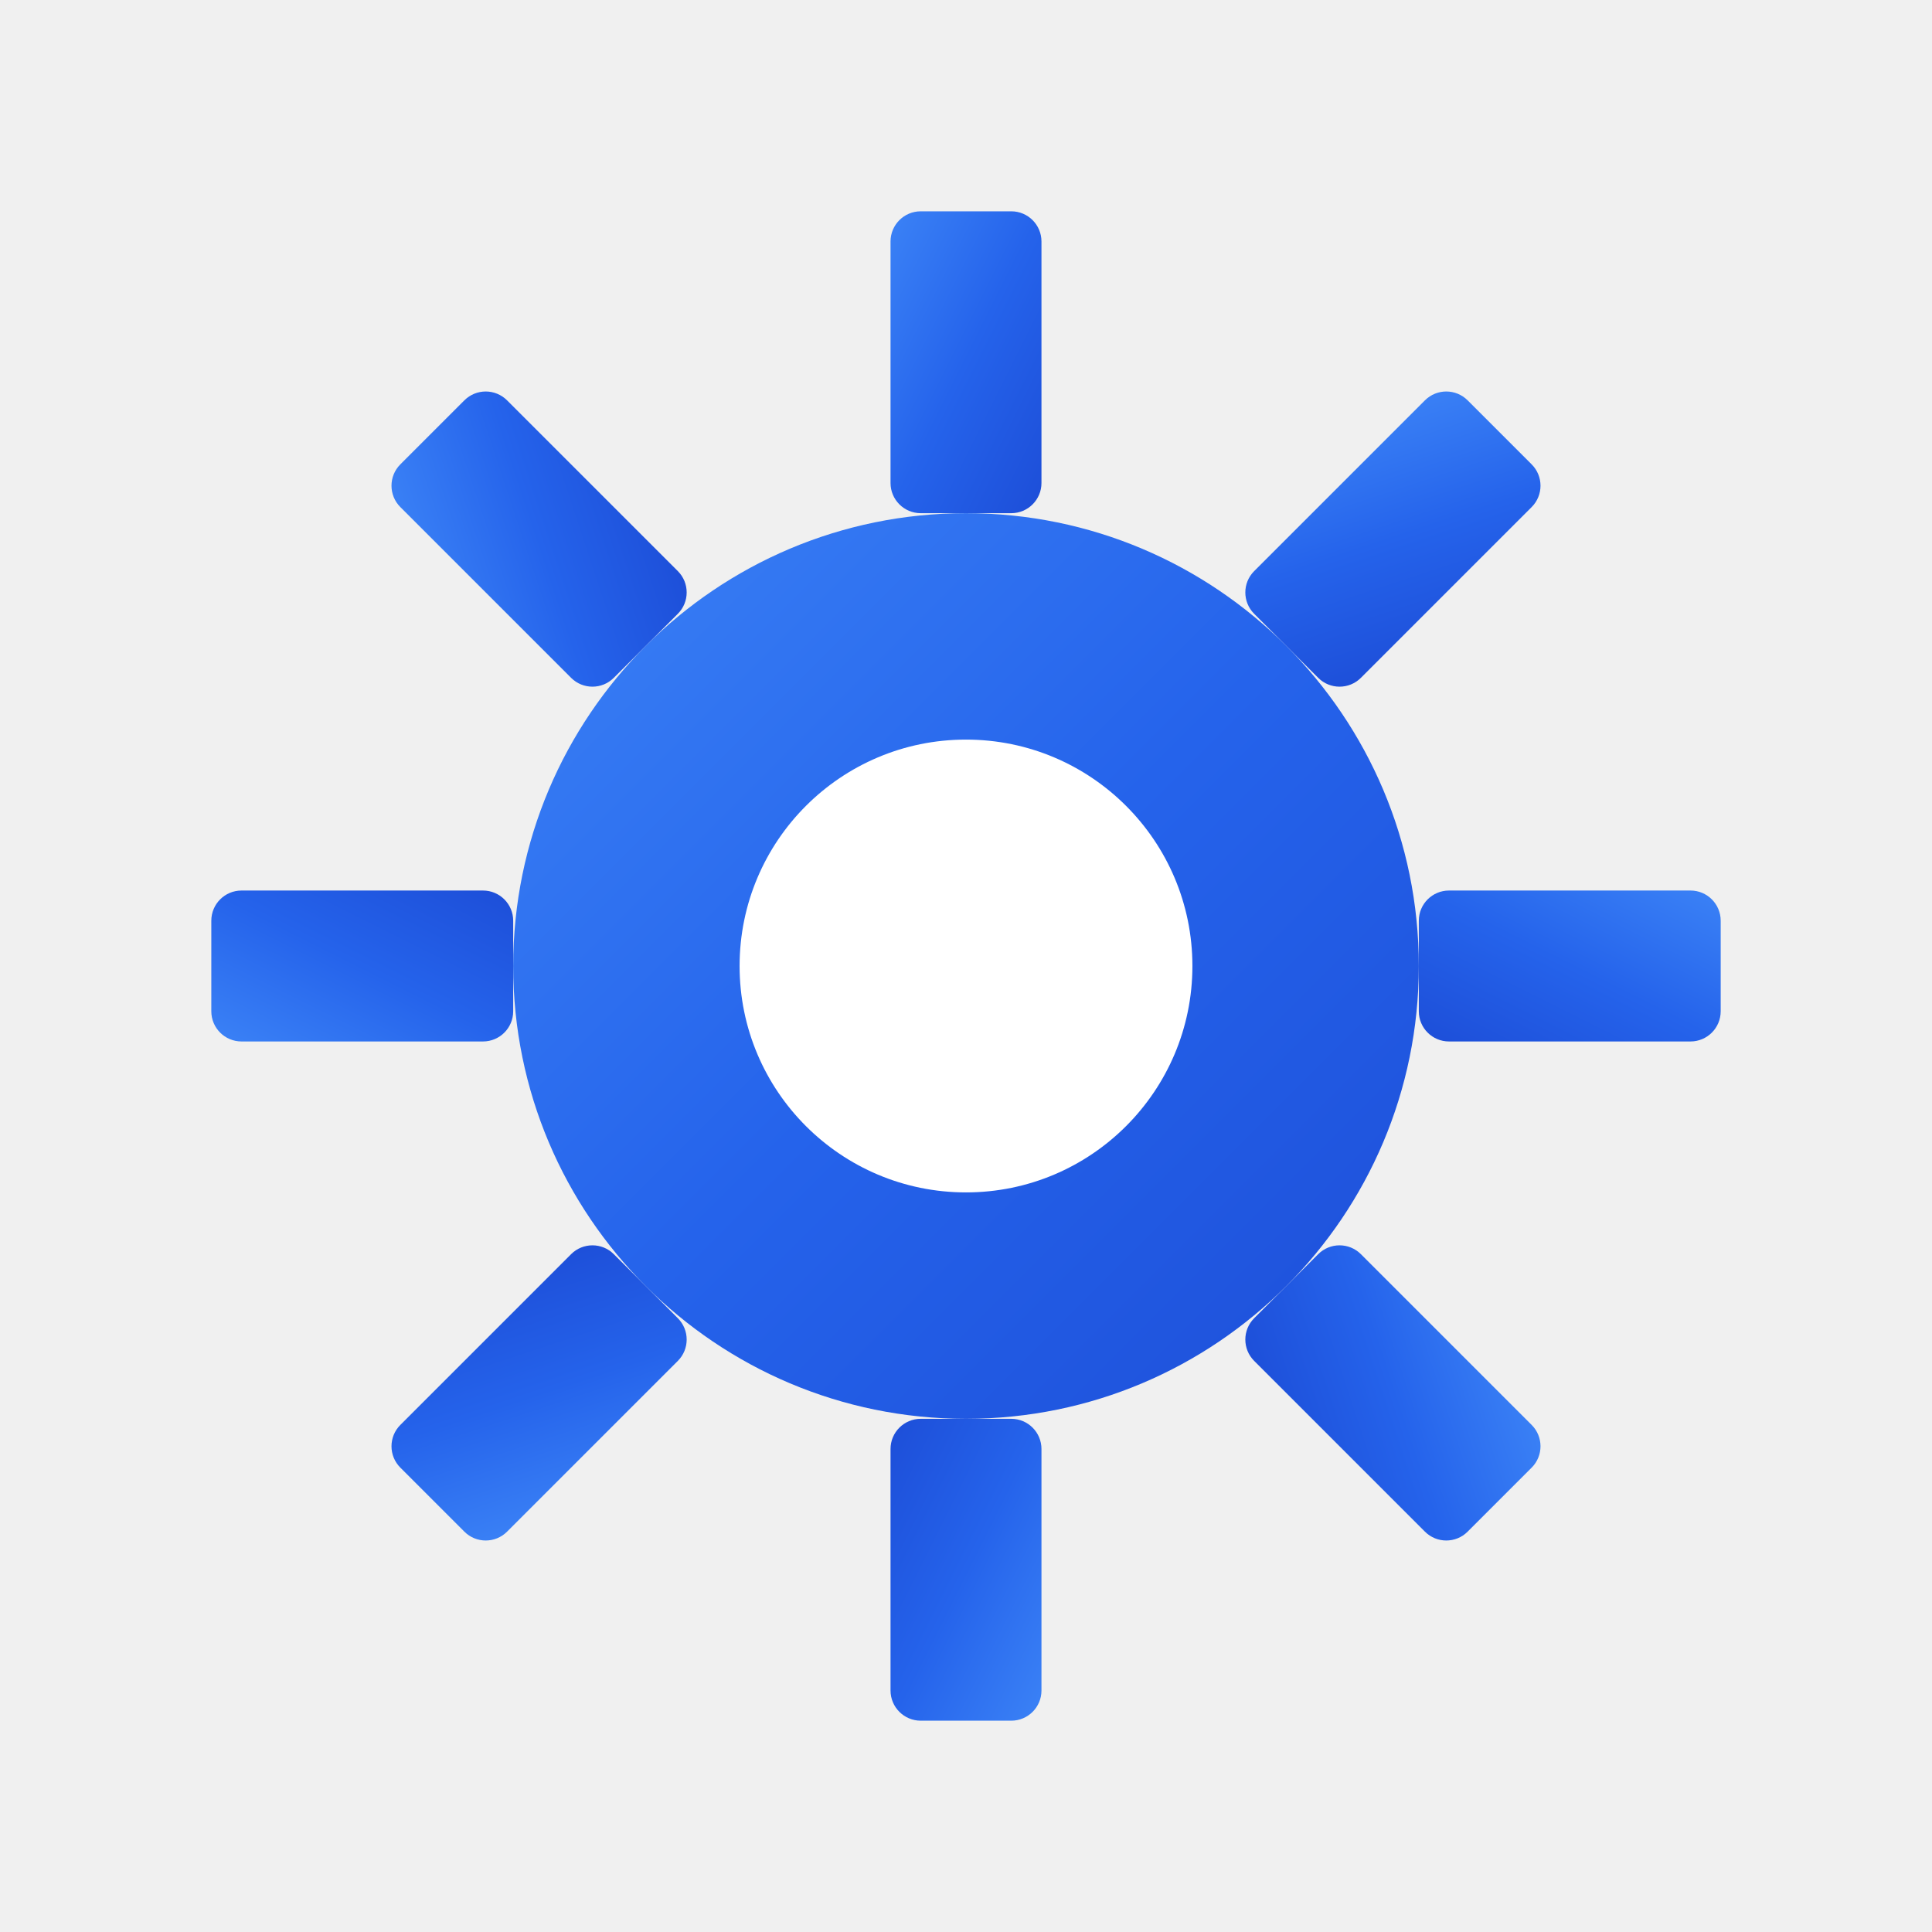
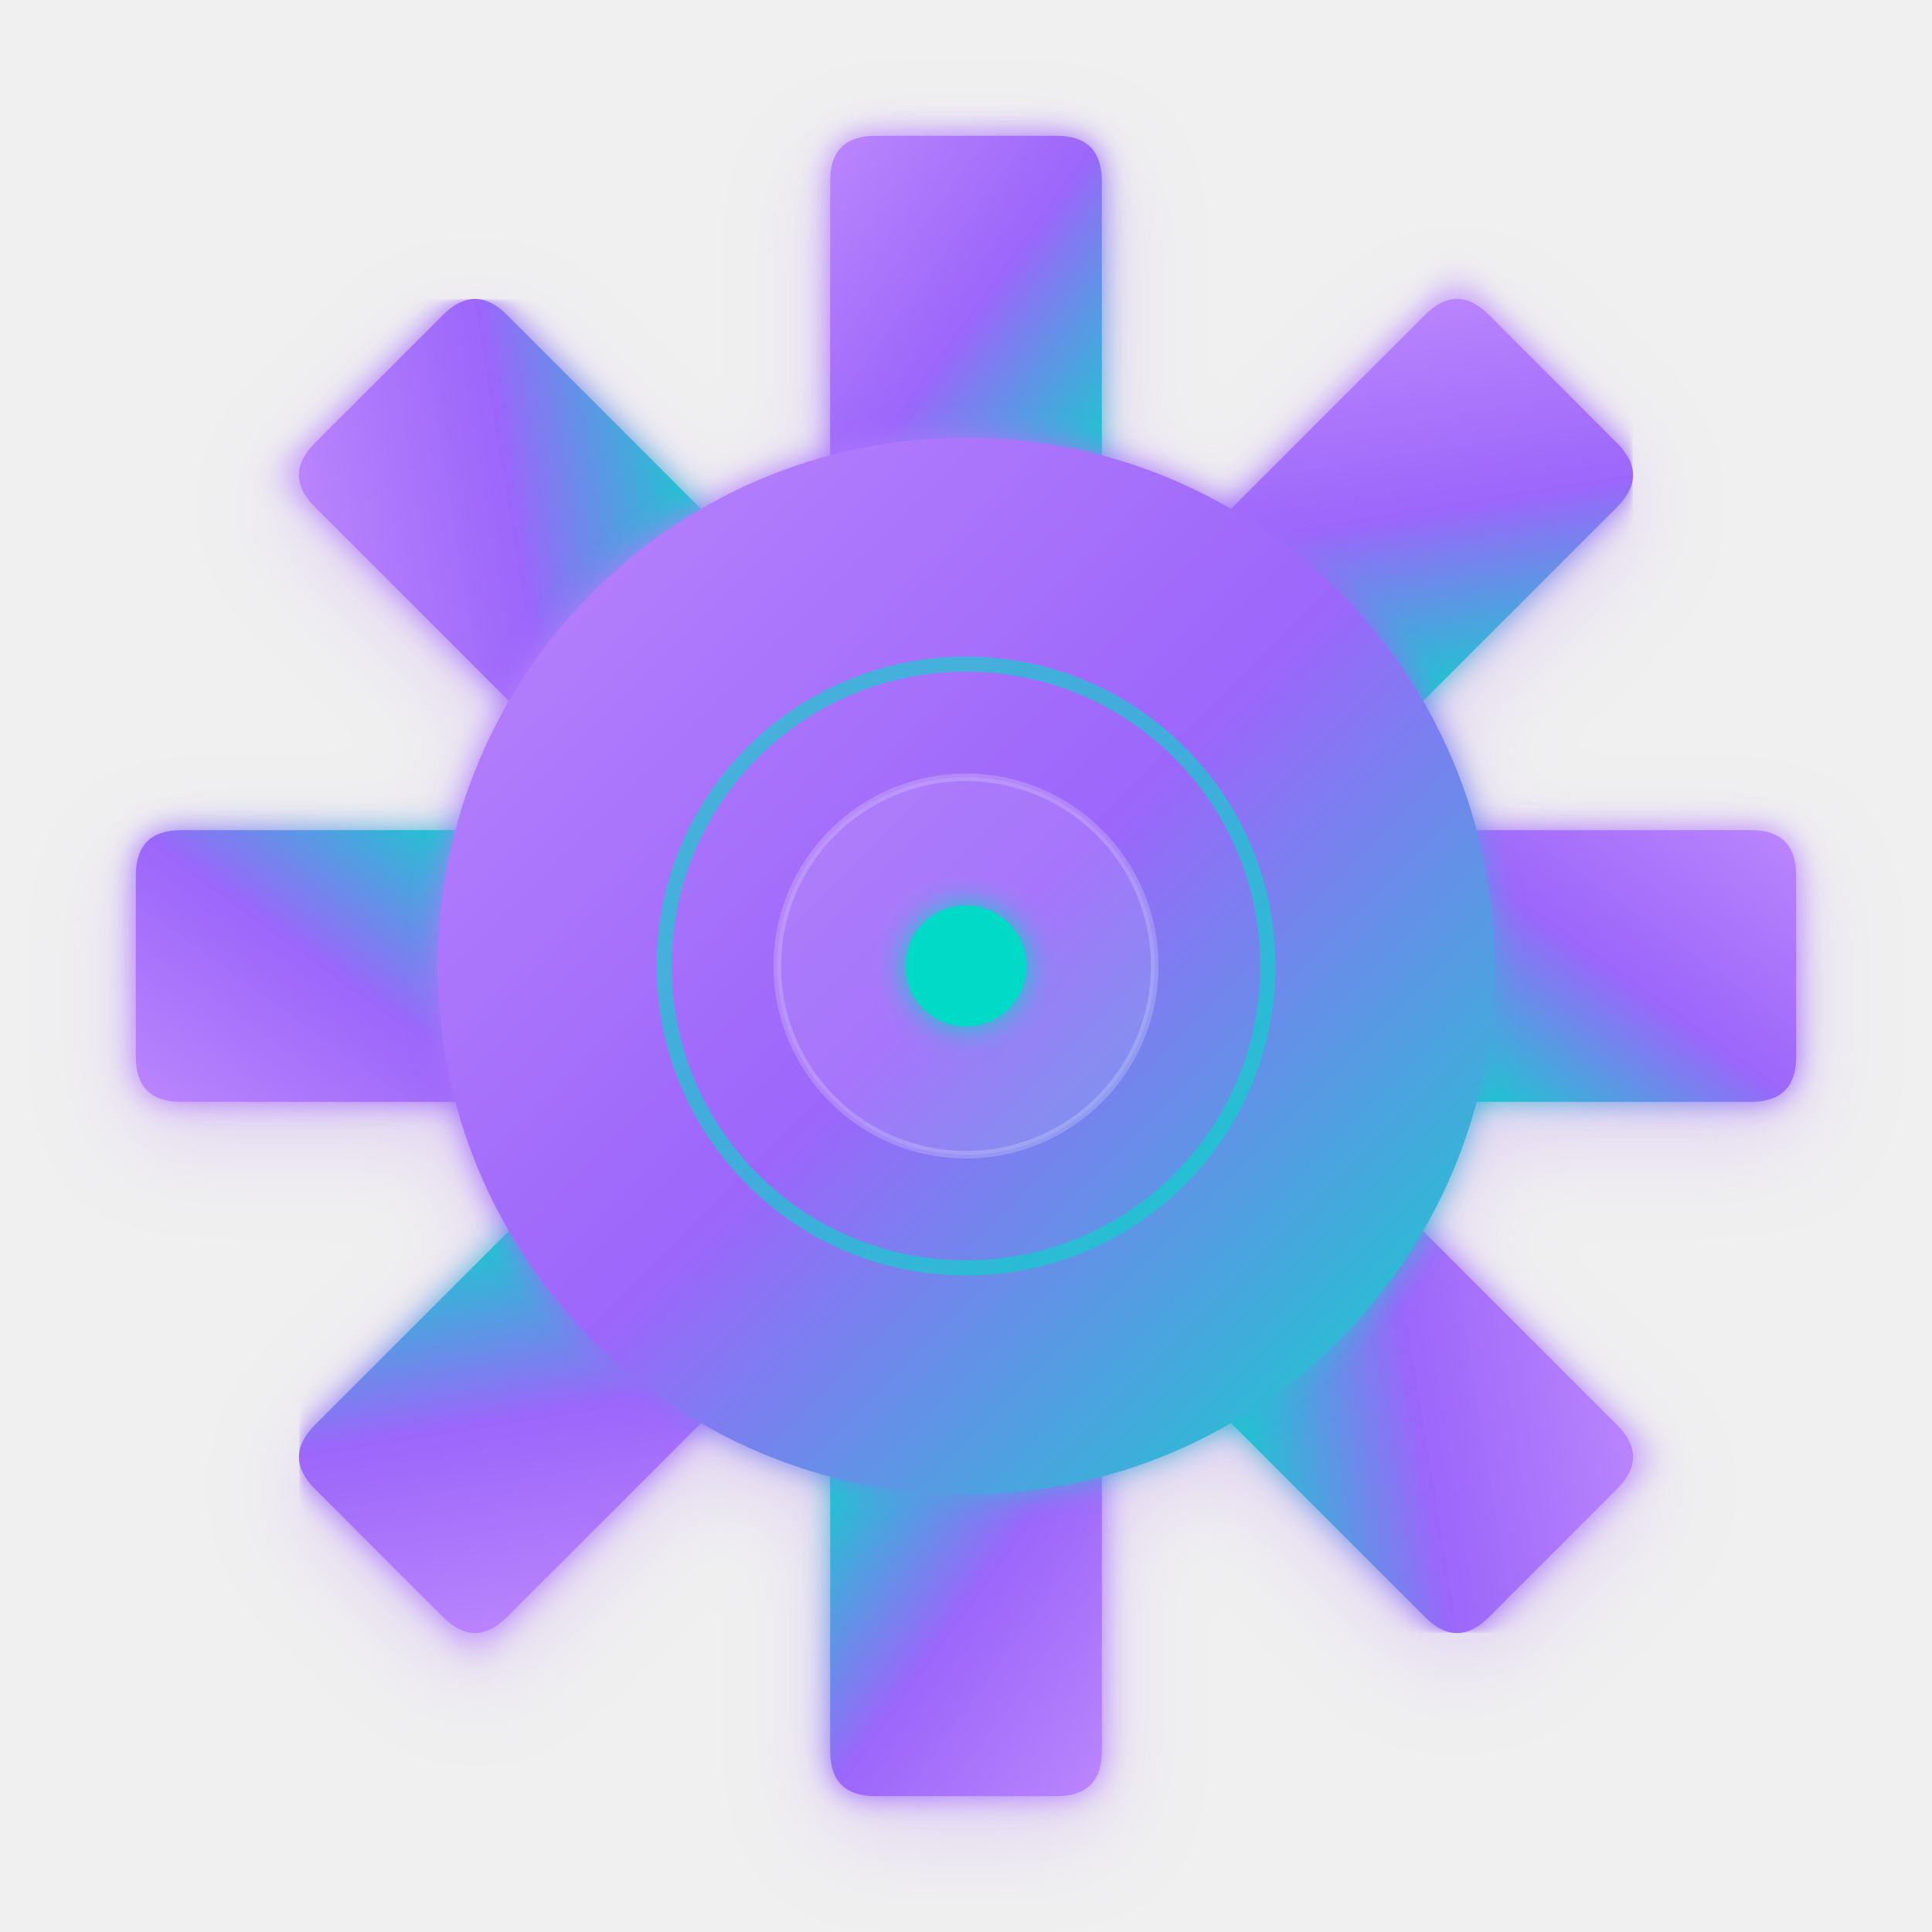
<svg xmlns="http://www.w3.org/2000/svg" width="512" height="512" viewBox="0 0 512 512" fill="none">
  <defs>
-     <linearGradient id="blueGradient" x1="0%" y1="0%" x2="100%" y2="100%">
-       <stop offset="0%" style="stop-color:#3B82F6;stop-opacity:1" />
-       <stop offset="50%" style="stop-color:#2563EB;stop-opacity:1" />
-       <stop offset="100%" style="stop-color:#1D4ED8;stop-opacity:1" />
+     <linearGradient id="premiumGradient" x1="0%" y1="0%" x2="100%" y2="100%">
+       <stop offset="0%" style="stop-color:#BB86FC;stop-opacity:1" />
+       <stop offset="50%" style="stop-color:#9C66FB;stop-opacity:1" />
+       <stop offset="100%" style="stop-color:#03DAC6;stop-opacity:1" />
    </linearGradient>
+     <filter id="glow" x="-50%" y="-50%" width="200%" height="200%">
+       <feGaussianBlur stdDeviation="4" result="coloredBlur" />
+       <feMerge>
+         <feMergeNode in="coloredBlur" />
+         <feMergeNode in="SourceGraphic" />
+       </feMerge>
+     </filter>
+     <filter id="shadow" x="-20%" y="-20%" width="140%" height="140%">
+       <feDropShadow dx="0" dy="8" stdDeviation="12" flood-color="rgba(187,134,252,0.3)" />
+     </filter>
  </defs>
-   <g transform="translate(256, 256)">
-     <rect x="-20" y="-200" width="40" height="80" rx="8" fill="url(#blueGradient)" />
-     <rect x="-20" y="-200" width="40" height="80" rx="8" fill="url(#blueGradient)" transform="rotate(45)" />
-     <rect x="-20" y="-200" width="40" height="80" rx="8" fill="url(#blueGradient)" transform="rotate(90)" />
-     <rect x="-20" y="-200" width="40" height="80" rx="8" fill="url(#blueGradient)" transform="rotate(135)" />
-     <rect x="-20" y="-200" width="40" height="80" rx="8" fill="url(#blueGradient)" transform="rotate(180)" />
-     <rect x="-20" y="-200" width="40" height="80" rx="8" fill="url(#blueGradient)" transform="rotate(225)" />
-     <rect x="-20" y="-200" width="40" height="80" rx="8" fill="url(#blueGradient)" transform="rotate(270)" />
-     <rect x="-20" y="-200" width="40" height="80" rx="8" fill="url(#blueGradient)" transform="rotate(315)" />
-     <circle r="120" fill="url(#blueGradient)" />
-     <circle r="60" fill="white" />
+   <g transform="translate(256, 256)" filter="url(#shadow)">
+     <path d="M-24 -220 L24 -220 Q36 -220 36 -208 L36 -132 Q36 -120 24 -120 L-24 -120 Q-36 -120 -36 -132 L-36 -208 Q-36 -220 -24 -220 Z" fill="url(#premiumGradient)" filter="url(#glow)" />
+     <path d="M-24 -220 L24 -220 Q36 -220 36 -208 L36 -132 Q36 -120 24 -120 L-24 -120 Q-36 -120 -36 -132 L-36 -208 Q-36 -220 -24 -220 Z" fill="url(#premiumGradient)" filter="url(#glow)" transform="rotate(45)" />
+     <path d="M-24 -220 L24 -220 Q36 -220 36 -208 L36 -132 Q36 -120 24 -120 L-24 -120 Q-36 -120 -36 -132 L-36 -208 Q-36 -220 -24 -220 Z" fill="url(#premiumGradient)" filter="url(#glow)" transform="rotate(90)" />
+     <path d="M-24 -220 L24 -220 Q36 -220 36 -208 L36 -132 Q36 -120 24 -120 L-24 -120 Q-36 -120 -36 -132 L-36 -208 Q-36 -220 -24 -220 Z" fill="url(#premiumGradient)" filter="url(#glow)" transform="rotate(135)" />
+     <path d="M-24 -220 L24 -220 Q36 -220 36 -208 L36 -132 Q36 -120 24 -120 L-24 -120 Q-36 -120 -36 -132 L-36 -208 Q-36 -220 -24 -220 Z" fill="url(#premiumGradient)" filter="url(#glow)" transform="rotate(180)" />
+     <path d="M-24 -220 L24 -220 Q36 -220 36 -208 L36 -132 Q36 -120 24 -120 L-24 -120 Q-36 -120 -36 -132 L-36 -208 Q-36 -220 -24 -220 Z" fill="url(#premiumGradient)" filter="url(#glow)" transform="rotate(225)" />
+     <path d="M-24 -220 L24 -220 Q36 -220 36 -208 L36 -132 Q36 -120 24 -120 L-24 -120 Q-36 -120 -36 -132 L-36 -208 Q-36 -220 -24 -220 Z" fill="url(#premiumGradient)" filter="url(#glow)" transform="rotate(270)" />
+     <path d="M-24 -220 L24 -220 Q36 -220 36 -208 L36 -132 Q36 -120 24 -120 L-24 -120 Q-36 -120 -36 -132 L-36 -208 Q-36 -220 -24 -220 Z" fill="url(#premiumGradient)" filter="url(#glow)" transform="rotate(315)" />
+     <circle r="140" fill="url(#premiumGradient)" filter="url(#glow)" />
+     <circle r="80" fill="none" stroke="#03DAC6" stroke-width="4" opacity="0.6" />
+     <circle r="50" fill="rgba(255,255,255,0.1)" stroke="rgba(255,255,255,0.2)" stroke-width="2" />
+     <circle r="16" fill="#03DAC6" filter="url(#glow)" />
  </g>
</svg>
